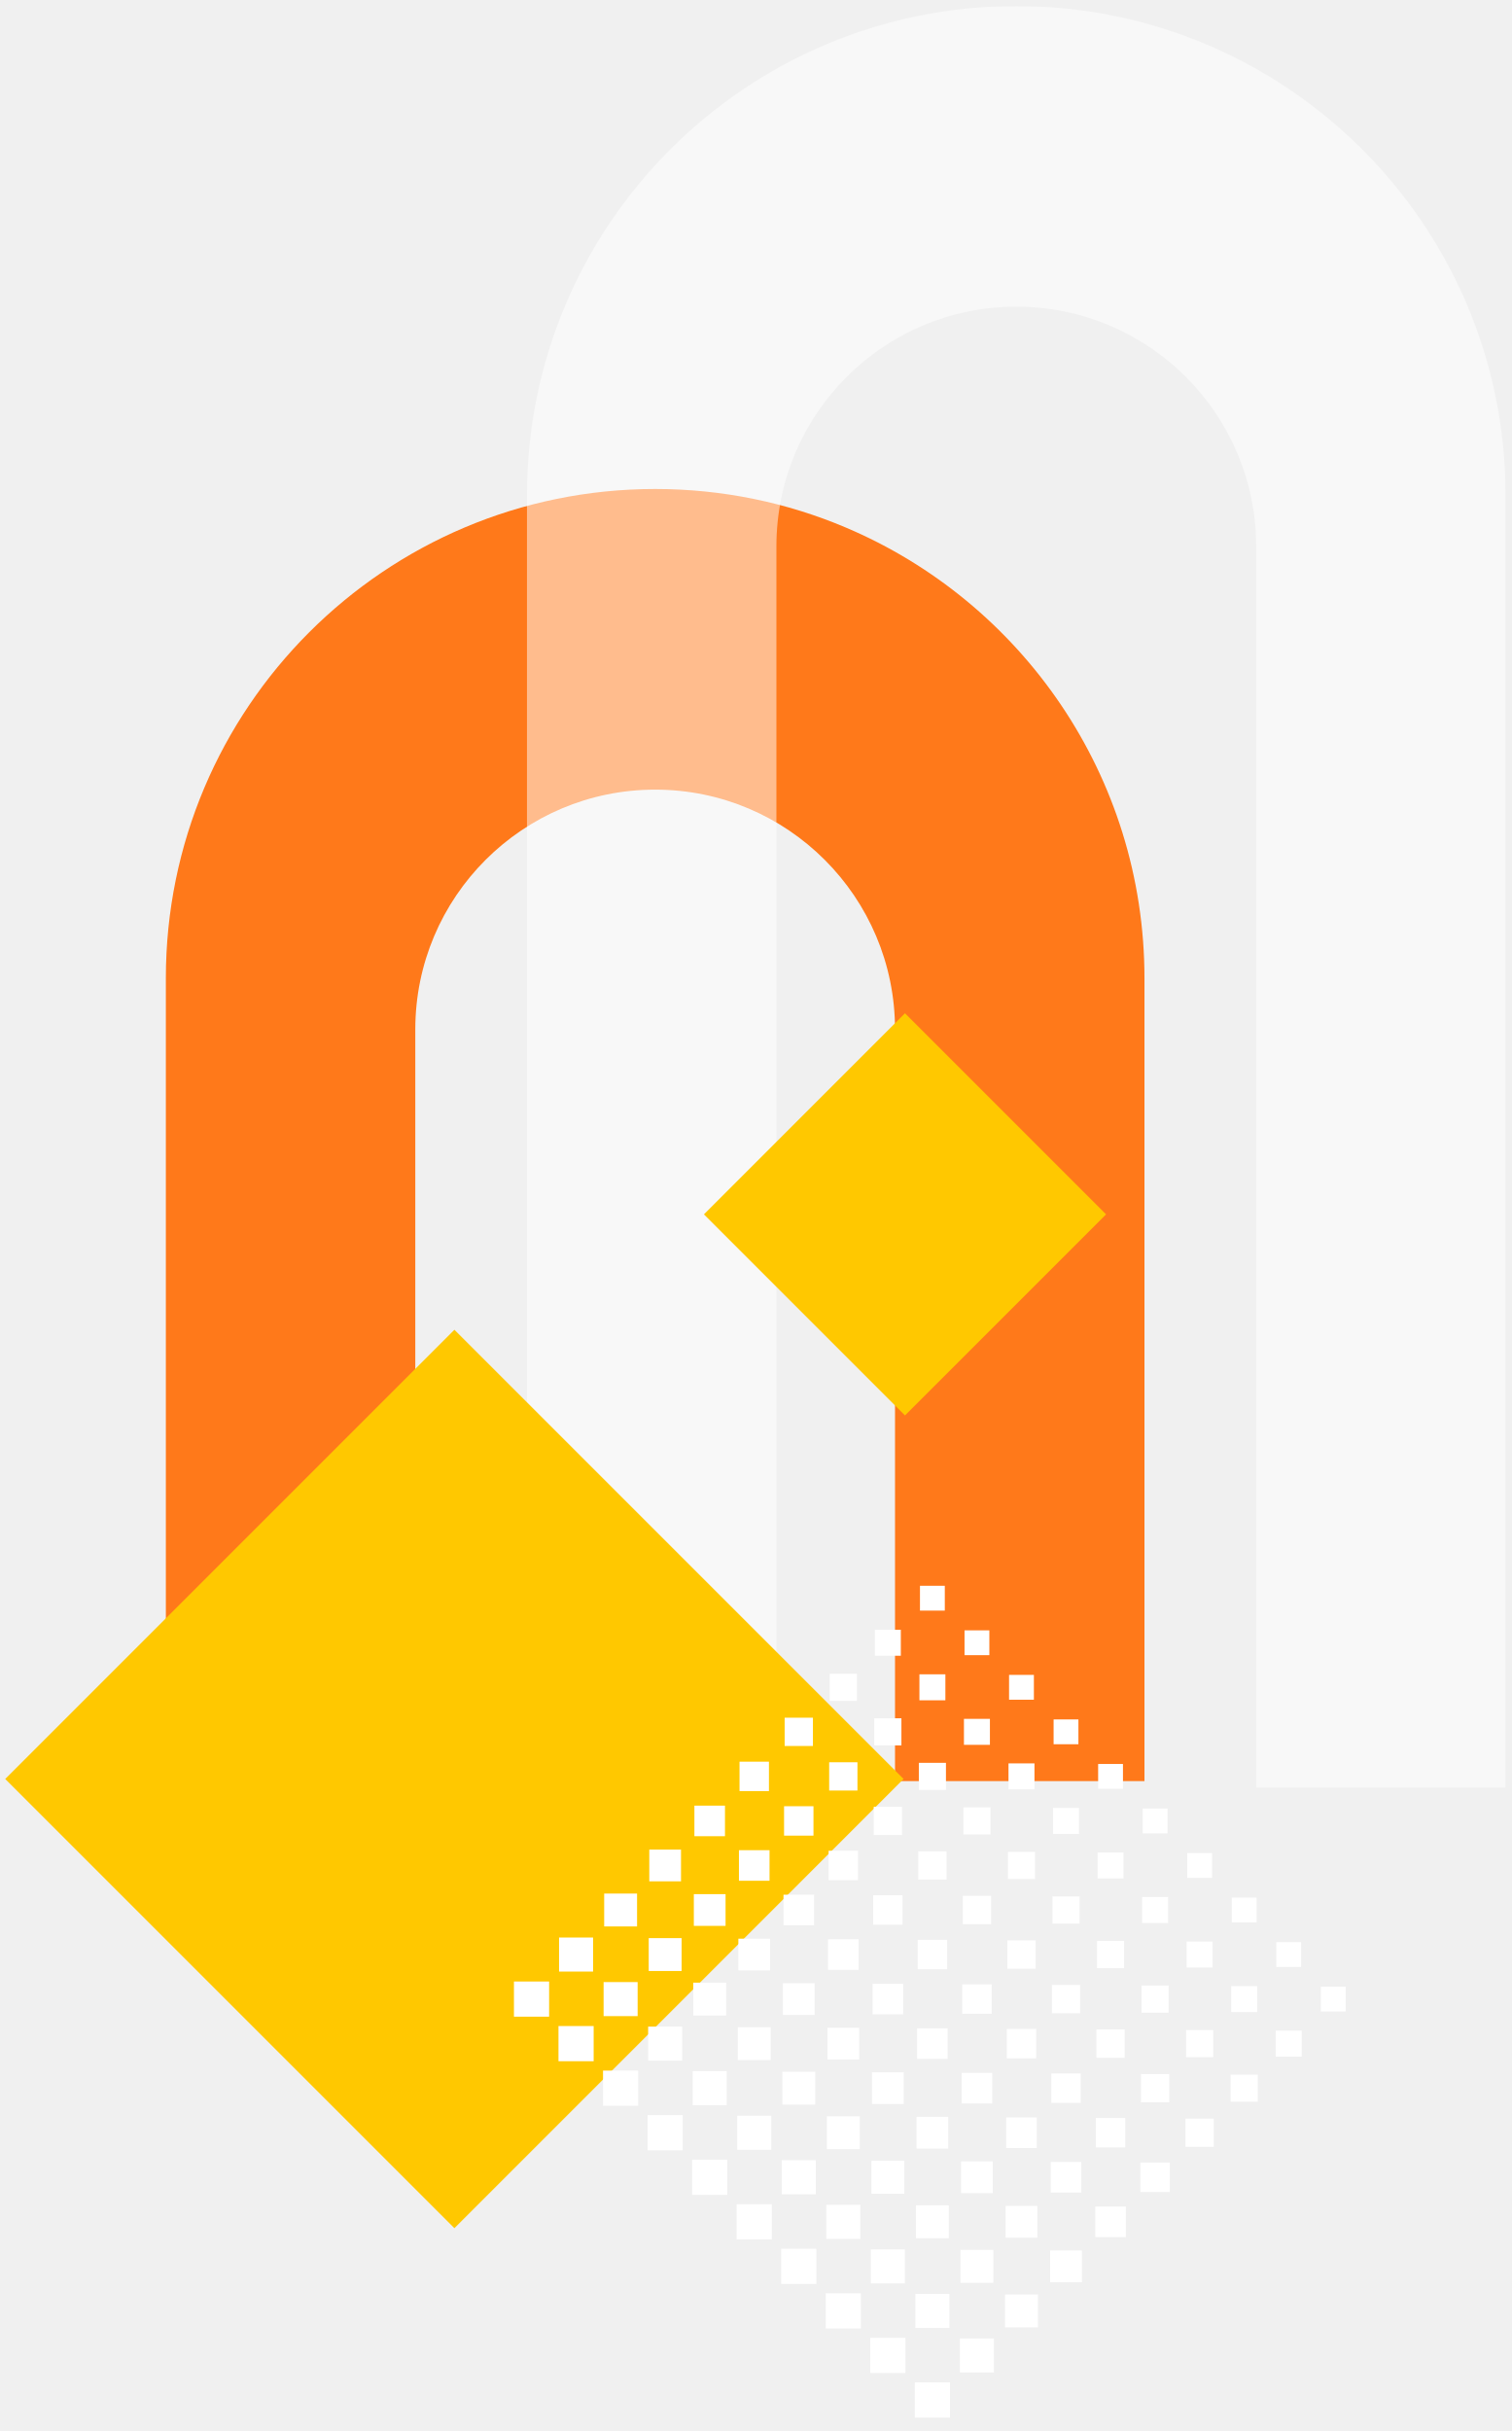
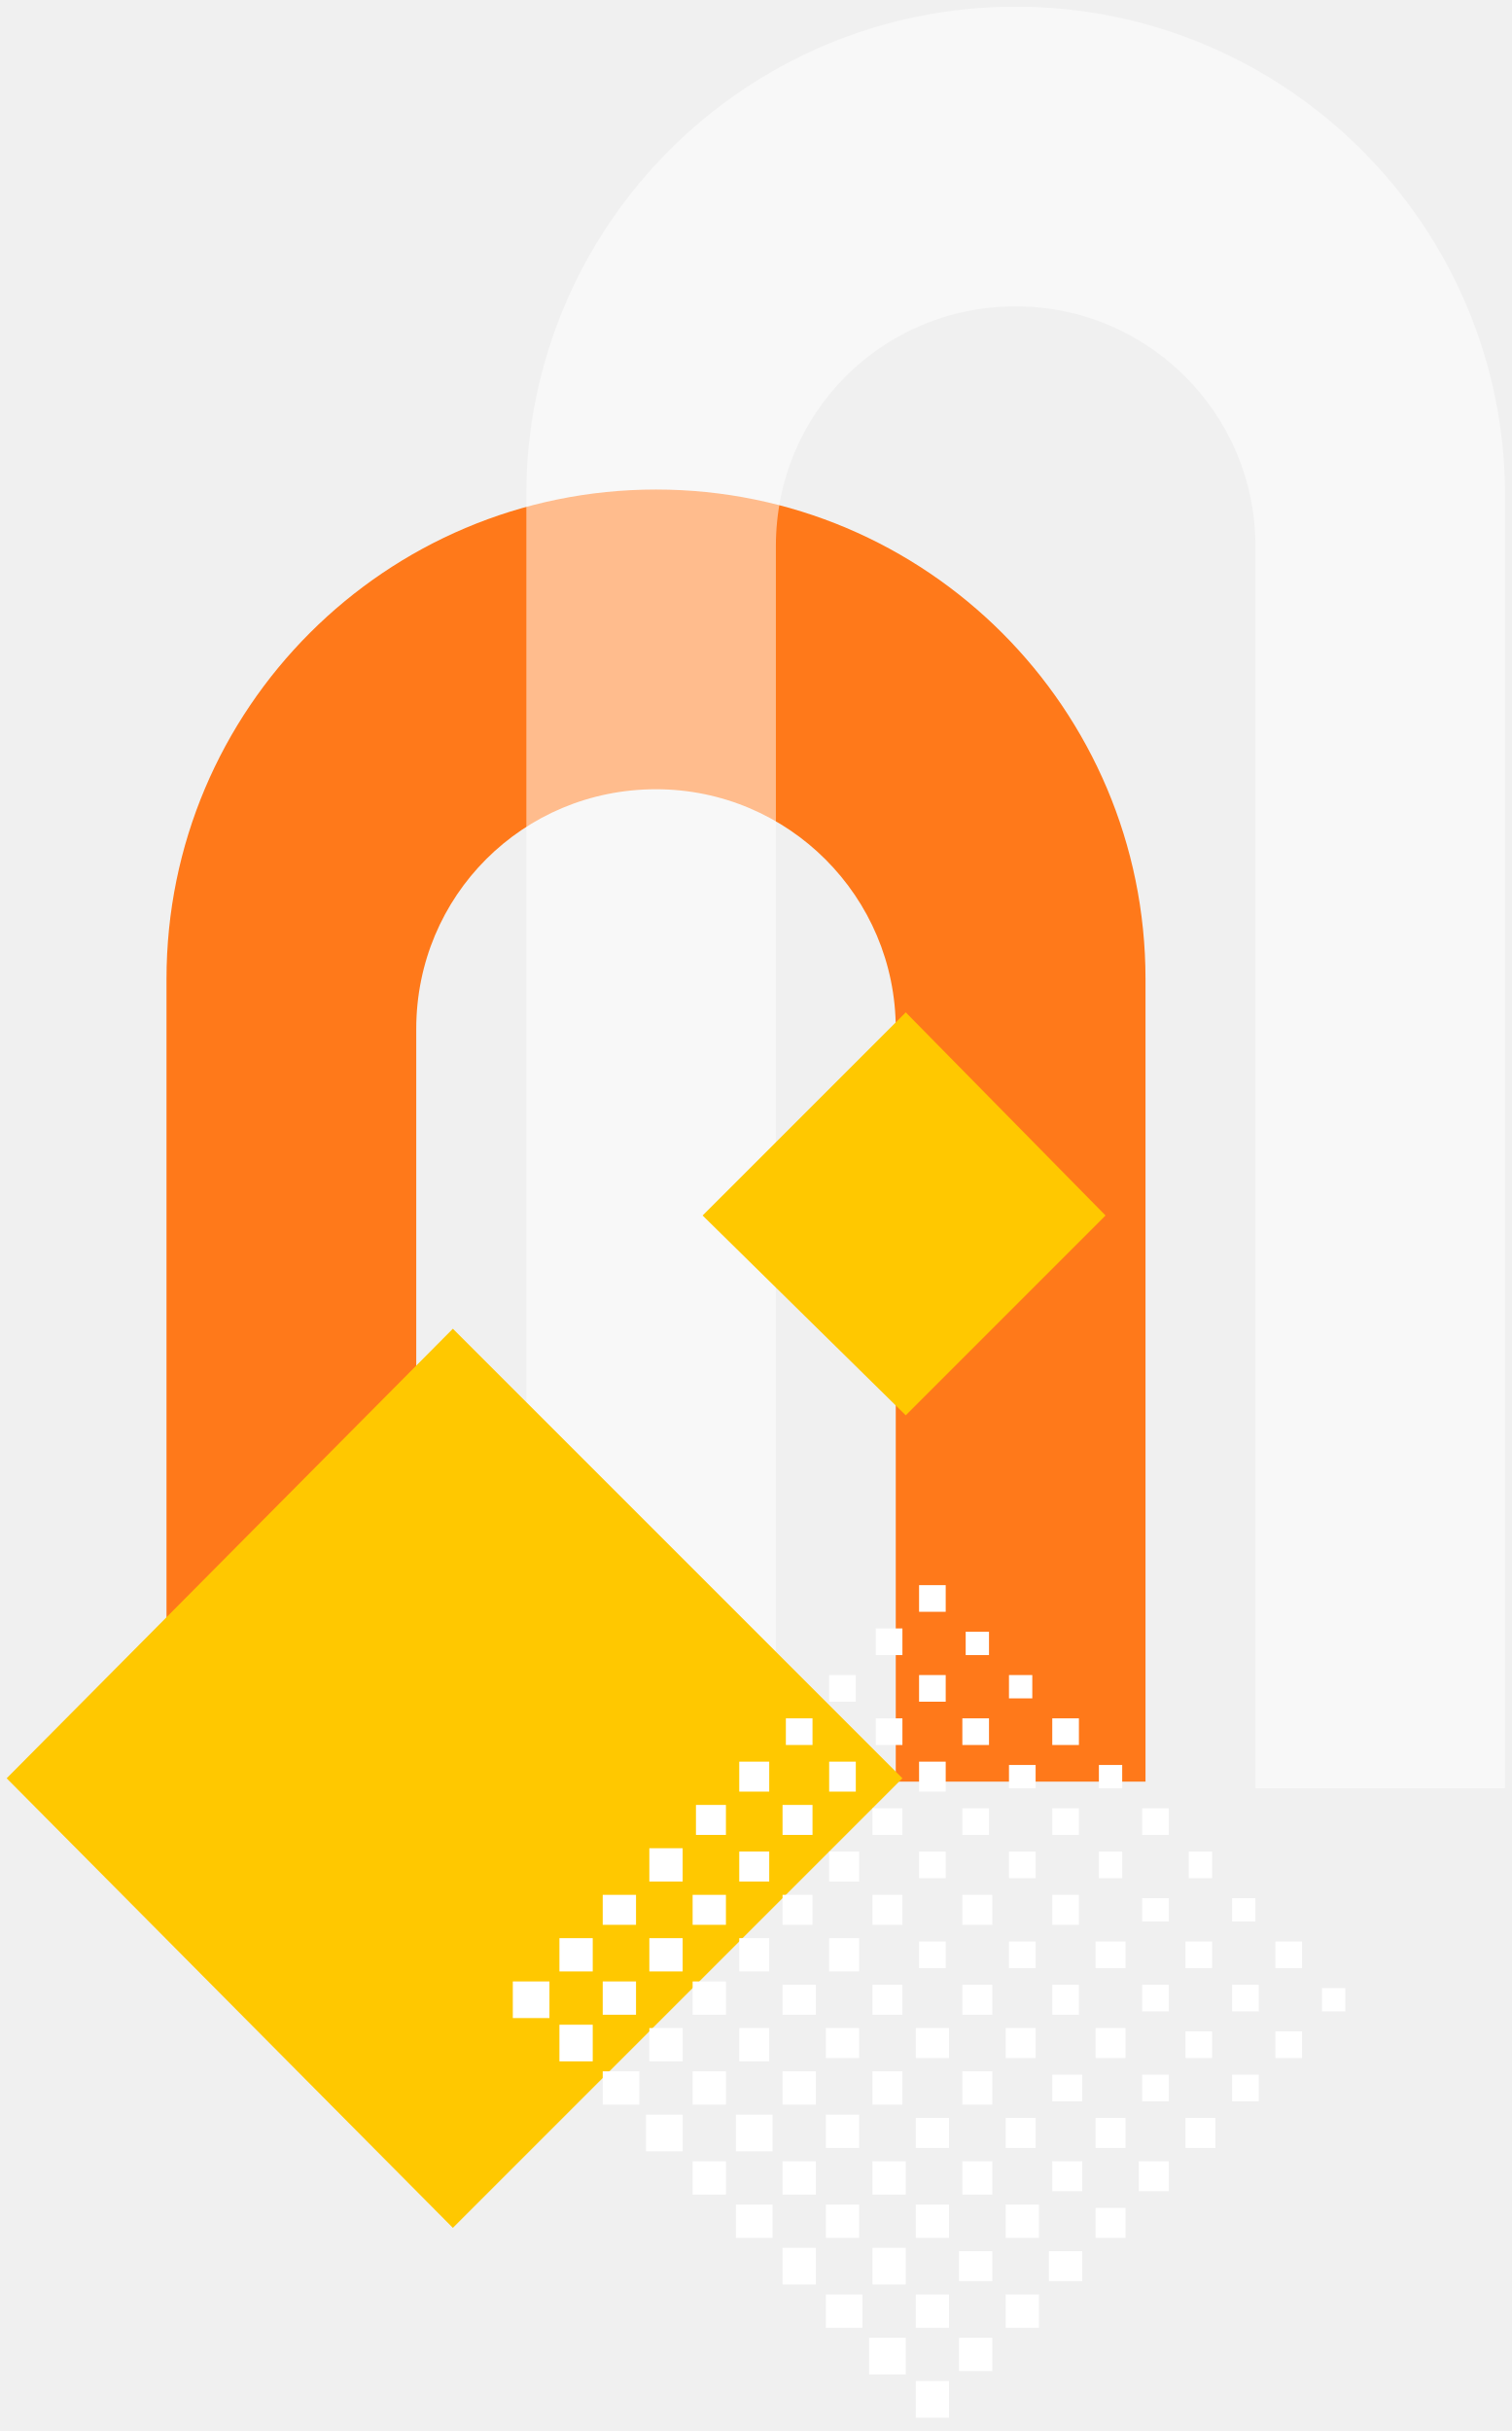
- <svg xmlns="http://www.w3.org/2000/svg" viewBox="178 142 454 730" version="1.2">
+ <svg xmlns="http://www.w3.org/2000/svg" version="1.2" viewBox="178 142 454 730">
  <defs>
-     <clipPath id="2e18045abf">
-       <path d="M 227.691 288 L 522 288 L 522 677 L 227.691 677 Z M 227.691 288 " />
+     <clipPath id="a">
+       <path d="M228 288h294v389H228Zm0 0" />
    </clipPath>
-     <clipPath id="882c94d1af">
-       <path d="M 336 143.816 L 630.242 143.816 L 630.242 679 L 336 679 Z M 336 143.816 " />
+     <clipPath id="b">
+       <path d="M336 144h294v535H336Zm0 0" />
    </clipPath>
-     <filter x="0%" y="0%" width="100%" filterUnits="objectBoundingBox" id="dda34c31ae" height="100%">
-       <feColorMatrix values="0 0 0 0 1 0 0 0 0 1 0 0 0 0 1 0 0 0 1 0" type="matrix" in="SourceGraphic" />
+     <clipPath id="e">
+       <path d="M0 1h294v535H0Zm0 0" />
+     </clipPath>
+     <clipPath id="d">
+       <path d="M0 0h295v536H0z" />
+     </clipPath>
+     <clipPath id="g">
+       <path d="M180 541h270v271H180Zm0 0" />
+     </clipPath>
+     <clipPath id="h">
+       <path d="M389 446h122v122H389Zm0 0" />
+     </clipPath>
+     <clipPath id="i">
+       <path d="M574 738h8v9h-8Zm0 0" />
+     </clipPath>
+     <filter id="f" width="100%" height="100%" x="0%" y="0%" filterUnits="objectBoundingBox">
+       <feColorMatrix in="SourceGraphic" values="0 0 0 0 1 0 0 0 0 1 0 0 0 0 1 0 0 0 1 0" />
    </filter>
-     <clipPath id="17489a8fd1">
-       <path d="M 0.035 0.816 L 294.242 0.816 L 294.242 535.863 L 0.035 535.863 Z M 0.035 0.816 " />
-     </clipPath>
-     <clipPath id="b9b051e3df">
-       <rect x="0" width="295" y="0" height="536" />
-     </clipPath>
-     <clipPath id="fefdb66e2b">
-       <path d="M 179.562 541 L 450 541 L 450 812 L 179.562 812 Z M 179.562 541 " />
-     </clipPath>
-     <clipPath id="36146c8469">
-       <path d="M 389 446.277 L 511 446.277 L 511 568 L 389 568 Z M 389 446.277 " />
-     </clipPath>
-     <clipPath id="186369cd24">
-       <path d="M 574 738 L 582.113 738 L 582.113 747 L 574 747 Z M 574 738 " />
-     </clipPath>
  </defs>
-   <g id="e8049fe0da">
-     <g clip-rule="nonzero" clip-path="url(#2e18045abf)">
-       <path style=" stroke:none;fill-rule:nonzero;fill:#ff791a;fill-opacity:1;" d="M 521.688 435.781 L 521.688 676.844 L 446.777 676.844 L 446.777 451.148 C 446.777 431.258 438.715 413.25 425.68 400.215 C 412.645 387.18 394.637 379.117 374.746 379.117 C 334.965 379.117 302.715 411.367 302.715 451.148 L 302.715 676.844 L 227.805 676.844 L 227.805 435.781 C 227.805 354.625 293.594 288.84 374.746 288.84 C 395.035 288.84 414.363 292.949 431.941 300.387 C 484.684 322.691 521.688 374.914 521.688 435.781 Z M 521.688 435.781 " />
-     </g>
-     <g clip-rule="nonzero" clip-path="url(#882c94d1af)">
-       <g mask="url(#3ef7a3104a)" transform="matrix(1,0,0,1,336,143)">
-         <g clip-path="url(#b9b051e3df)">
-           <g clip-rule="nonzero" clip-path="url(#17489a8fd1)">
-             <path style=" stroke:none;fill-rule:nonzero;fill:#ffffff;fill-opacity:1;" d="M 294.129 147.762 L 294.129 535.762 L 219.219 535.762 L 219.219 163.125 C 219.219 143.234 211.156 125.227 198.121 112.191 C 185.086 99.16 167.078 91.094 147.188 91.094 C 107.406 91.094 75.156 123.344 75.156 163.125 L 75.156 535.762 L 0.246 535.762 L 0.246 147.762 C 0.246 66.605 66.031 0.816 147.188 0.816 C 167.477 0.816 186.805 4.93 204.383 12.363 C 257.125 34.672 294.129 86.895 294.129 147.762 Z M 294.129 147.762 " />
-           </g>
+   <g clip-path="url(#a)">
+     <path d="M522 436v241h-75V451a72 72 0 0 0-72-72c-40 0-72 32-72 72v226h-75V436a147 147 0 1 1 294 0Zm0 0" style="stroke:none;fill-rule:nonzero;fill:#ff791a;fill-opacity:1" />
+   </g>
+   <g clip-path="url(#b)">
+     <g mask="url(#c)" transform="translate(336 143)">
+       <g clip-path="url(#d)">
+         <g clip-path="url(#e)">
+           <path d="M294 148v388h-75V163a72 72 0 0 0-72-72c-40 0-72 32-72 72v373H0V148a147 147 0 1 1 294 0Zm0 0" style="stroke:none;fill-rule:nonzero;fill:#fff;fill-opacity:1" />
        </g>
-         <mask id="3ef7a3104a">
-           <g filter="url(#dda34c31ae)">
-             <rect x="0" width="810" y="0" height="1012.5" style="fill:#000000;fill-opacity:0.5;stroke:none;" />
-           </g>
-         </mask>
      </g>
-     </g>
-     <g clip-rule="nonzero" clip-path="url(#fefdb66e2b)">
-       <path style=" stroke:none;fill-rule:nonzero;fill:#ffc800;fill-opacity:1;" d="M 314.457 541.312 L 449.348 676.203 L 314.457 811.094 L 179.566 676.203 Z M 314.457 541.312 " />
-     </g>
-     <g clip-rule="nonzero" clip-path="url(#36146c8469)">
-       <path style=" stroke:none;fill-rule:nonzero;fill:#ffc800;fill-opacity:1;" d="M 449.773 446.277 L 510.156 506.66 L 449.773 567.039 L 389.395 506.66 Z M 449.773 446.277 " />
-     </g>
-     <path style=" stroke:none;fill-rule:nonzero;fill:#ffffff;fill-opacity:1;" d="M 332.34 737.02 L 342.902 737.02 L 342.902 747.582 L 332.34 747.582 Z M 332.34 737.02 " />
-     <path style=" stroke:none;fill-rule:nonzero;fill:#ffffff;fill-opacity:1;" d="M 345.715 750.398 L 356.277 750.398 L 356.277 760.961 L 345.715 760.961 Z M 345.715 750.398 " />
-     <path style=" stroke:none;fill-rule:nonzero;fill:#ffffff;fill-opacity:1;" d="M 359.094 763.773 L 369.656 763.773 L 369.656 774.336 L 359.094 774.336 Z M 359.094 763.773 " />
-     <path style=" stroke:none;fill-rule:nonzero;fill:#ffffff;fill-opacity:1;" d="M 372.465 777.145 L 383.027 777.145 L 383.027 787.711 L 372.465 787.711 Z M 372.465 777.145 " />
-     <path style=" stroke:none;fill-rule:nonzero;fill:#ffffff;fill-opacity:1;" d="M 385.844 790.523 L 396.406 790.523 L 396.406 801.086 L 385.844 801.086 Z M 385.844 790.523 " />
-     <path style=" stroke:none;fill-rule:nonzero;fill:#ffffff;fill-opacity:1;" d="M 399.219 803.898 L 409.781 803.898 L 409.781 814.461 L 399.219 814.461 Z M 399.219 803.898 " />
-     <path style=" stroke:none;fill-rule:nonzero;fill:#ffffff;fill-opacity:1;" d="M 412.59 817.277 L 423.156 817.277 L 423.156 827.84 L 412.59 827.84 Z M 412.59 817.277 " />
-     <path style=" stroke:none;fill-rule:nonzero;fill:#ffffff;fill-opacity:1;" d="M 425.969 830.648 L 436.531 830.648 L 436.531 841.215 L 425.969 841.215 Z M 425.969 830.648 " />
-     <path style=" stroke:none;fill-rule:nonzero;fill:#ffffff;fill-opacity:1;" d="M 439.344 844.023 L 449.906 844.023 L 449.906 854.586 L 439.344 854.586 Z M 439.344 844.023 " />
-     <path style=" stroke:none;fill-rule:nonzero;fill:#ffffff;fill-opacity:1;" d="M 452.723 857.402 L 463.285 857.402 L 463.285 867.965 L 452.723 867.965 Z M 452.723 857.402 " />
-     <path style=" stroke:none;fill-rule:nonzero;fill:#ffffff;fill-opacity:1;" d="M 345.891 723.816 L 356.109 723.816 L 356.109 734.039 L 345.891 734.039 Z M 345.891 723.816 " />
-     <path style=" stroke:none;fill-rule:nonzero;fill:#ffffff;fill-opacity:1;" d="M 359.262 737.195 L 369.484 737.195 L 369.484 747.418 L 359.262 747.418 Z M 359.262 737.195 " />
-     <path style=" stroke:none;fill-rule:nonzero;fill:#ffffff;fill-opacity:1;" d="M 372.641 750.57 L 382.863 750.57 L 382.863 760.789 L 372.641 760.789 Z M 372.641 750.57 " />
-     <path style=" stroke:none;fill-rule:nonzero;fill:#ffffff;fill-opacity:1;" d="M 386.016 763.945 L 396.234 763.945 L 396.234 774.164 L 386.016 774.164 Z M 386.016 763.945 " />
-     <path style=" stroke:none;fill-rule:nonzero;fill:#ffffff;fill-opacity:1;" d="M 399.391 777.32 L 409.609 777.32 L 409.609 787.543 L 399.391 787.543 Z M 399.391 777.32 " />
-     <path style=" stroke:none;fill-rule:nonzero;fill:#ffffff;fill-opacity:1;" d="M 412.766 790.695 L 422.988 790.695 L 422.988 800.918 L 412.766 800.918 Z M 412.766 790.695 " />
-     <path style=" stroke:none;fill-rule:nonzero;fill:#ffffff;fill-opacity:1;" d="M 426.141 804.074 L 436.363 804.074 L 436.363 814.293 L 426.141 814.293 Z M 426.141 804.074 " />
-     <path style=" stroke:none;fill-rule:nonzero;fill:#ffffff;fill-opacity:1;" d="M 439.52 817.449 L 449.738 817.449 L 449.738 827.668 L 439.52 827.668 Z M 439.52 817.449 " />
-     <path style=" stroke:none;fill-rule:nonzero;fill:#ffffff;fill-opacity:1;" d="M 452.895 830.82 L 463.113 830.82 L 463.113 841.043 L 452.895 841.043 Z M 452.895 830.82 " />
-     <path style=" stroke:none;fill-rule:nonzero;fill:#ffffff;fill-opacity:1;" d="M 466.266 844.199 L 476.488 844.199 L 476.488 854.422 L 466.266 854.422 Z M 466.266 844.199 " />
-     <path style=" stroke:none;fill-rule:nonzero;fill:#ffffff;fill-opacity:1;" d="M 359.438 710.613 L 369.312 710.613 L 369.312 720.488 L 359.438 720.488 Z M 359.438 710.613 " />
-     <path style=" stroke:none;fill-rule:nonzero;fill:#ffffff;fill-opacity:1;" d="M 372.812 723.992 L 382.688 723.992 L 382.688 733.867 L 372.812 733.867 Z M 372.812 723.992 " />
-     <path style=" stroke:none;fill-rule:nonzero;fill:#ffffff;fill-opacity:1;" d="M 386.188 737.367 L 396.059 737.367 L 396.059 747.242 L 386.188 747.242 Z M 386.188 737.367 " />
-     <path style=" stroke:none;fill-rule:nonzero;fill:#ffffff;fill-opacity:1;" d="M 399.566 750.742 L 409.438 750.742 L 409.438 760.613 L 399.566 760.613 Z M 399.566 750.742 " />
-     <path style=" stroke:none;fill-rule:nonzero;fill:#ffffff;fill-opacity:1;" d="M 412.938 764.117 L 422.812 764.117 L 422.812 773.992 L 412.938 773.992 Z M 412.938 764.117 " />
-     <path style=" stroke:none;fill-rule:nonzero;fill:#ffffff;fill-opacity:1;" d="M 426.316 777.492 L 436.191 777.492 L 436.191 787.367 L 426.316 787.367 Z M 426.316 777.492 " />
-     <path style=" stroke:none;fill-rule:nonzero;fill:#ffffff;fill-opacity:1;" d="M 439.691 790.871 L 449.562 790.871 L 449.562 800.746 L 439.691 800.746 Z M 439.691 790.871 " />
-     <path style=" stroke:none;fill-rule:nonzero;fill:#ffffff;fill-opacity:1;" d="M 453.062 804.246 L 462.938 804.246 L 462.938 814.117 L 453.062 814.117 Z M 453.062 804.246 " />
-     <path style=" stroke:none;fill-rule:nonzero;fill:#ffffff;fill-opacity:1;" d="M 466.441 817.617 L 476.316 817.617 L 476.316 827.492 L 466.441 827.492 Z M 466.441 817.617 " />
-     <path style=" stroke:none;fill-rule:nonzero;fill:#ffffff;fill-opacity:1;" d="M 479.816 830.996 L 489.691 830.996 L 489.691 840.871 L 479.816 840.871 Z M 479.816 830.996 " />
-     <path style=" stroke:none;fill-rule:nonzero;fill:#ffffff;fill-opacity:1;" d="M 372.984 697.414 L 382.512 697.414 L 382.512 706.941 L 372.984 706.941 Z M 372.984 697.414 " />
-     <path style=" stroke:none;fill-rule:nonzero;fill:#ffffff;fill-opacity:1;" d="M 386.363 710.789 L 395.891 710.789 L 395.891 720.316 L 386.363 720.316 Z M 386.363 710.789 " />
-     <path style=" stroke:none;fill-rule:nonzero;fill:#ffffff;fill-opacity:1;" d="M 399.734 724.164 L 409.262 724.164 L 409.262 733.691 L 399.734 733.691 Z M 399.734 724.164 " />
-     <path style=" stroke:none;fill-rule:nonzero;fill:#ffffff;fill-opacity:1;" d="M 413.113 737.539 L 422.641 737.539 L 422.641 747.066 L 413.113 747.066 Z M 413.113 737.539 " />
-     <path style=" stroke:none;fill-rule:nonzero;fill:#ffffff;fill-opacity:1;" d="M 426.488 750.918 L 436.016 750.918 L 436.016 760.445 L 426.488 760.445 Z M 426.488 750.918 " />
-     <path style=" stroke:none;fill-rule:nonzero;fill:#ffffff;fill-opacity:1;" d="M 439.859 764.289 L 449.391 764.289 L 449.391 773.816 L 439.859 773.816 Z M 439.859 764.289 " />
-     <path style=" stroke:none;fill-rule:nonzero;fill:#ffffff;fill-opacity:1;" d="M 453.238 777.668 L 462.766 777.668 L 462.766 787.195 L 453.238 787.195 Z M 453.238 777.668 " />
-     <path style=" stroke:none;fill-rule:nonzero;fill:#ffffff;fill-opacity:1;" d="M 466.613 791.043 L 476.141 791.043 L 476.141 800.57 L 466.613 800.57 Z M 466.613 791.043 " />
-     <path style=" stroke:none;fill-rule:nonzero;fill:#ffffff;fill-opacity:1;" d="M 479.992 804.414 L 489.52 804.414 L 489.52 813.945 L 479.992 813.945 Z M 479.992 804.414 " />
-     <path style=" stroke:none;fill-rule:nonzero;fill:#ffffff;fill-opacity:1;" d="M 493.363 817.793 L 502.895 817.793 L 502.895 827.32 L 493.363 827.32 Z M 493.363 817.793 " />
-     <path style=" stroke:none;fill-rule:nonzero;fill:#ffffff;fill-opacity:1;" d="M 386.531 684.211 L 395.715 684.211 L 395.715 693.391 L 386.531 693.391 Z M 386.531 684.211 " />
-     <path style=" stroke:none;fill-rule:nonzero;fill:#ffffff;fill-opacity:1;" d="M 399.91 697.59 L 409.094 697.59 L 409.094 706.77 L 399.91 706.77 Z M 399.91 697.59 " />
-     <path style=" stroke:none;fill-rule:nonzero;fill:#ffffff;fill-opacity:1;" d="M 413.285 710.961 L 422.465 710.961 L 422.465 720.145 L 413.285 720.145 Z M 413.285 710.961 " />
-     <path style=" stroke:none;fill-rule:nonzero;fill:#ffffff;fill-opacity:1;" d="M 426.66 724.336 L 435.84 724.336 L 435.84 733.516 L 426.66 733.516 Z M 426.66 724.336 " />
-     <path style=" stroke:none;fill-rule:nonzero;fill:#ffffff;fill-opacity:1;" d="M 440.035 737.715 L 449.219 737.715 L 449.219 746.895 L 440.035 746.895 Z M 440.035 737.715 " />
-     <path style=" stroke:none;fill-rule:nonzero;fill:#ffffff;fill-opacity:1;" d="M 453.41 751.086 L 462.59 751.086 L 462.59 760.27 L 453.41 760.27 Z M 453.41 751.086 " />
-     <path style=" stroke:none;fill-rule:nonzero;fill:#ffffff;fill-opacity:1;" d="M 466.789 764.465 L 475.969 764.465 L 475.969 773.648 L 466.789 773.648 Z M 466.789 764.465 " />
-     <path style=" stroke:none;fill-rule:nonzero;fill:#ffffff;fill-opacity:1;" d="M 480.164 777.84 L 489.344 777.84 L 489.344 787.02 L 480.164 787.02 Z M 480.164 777.84 " />
-     <path style=" stroke:none;fill-rule:nonzero;fill:#ffffff;fill-opacity:1;" d="M 493.535 791.215 L 502.719 791.215 L 502.719 800.395 L 493.535 800.395 Z M 493.535 791.215 " />
-     <path style=" stroke:none;fill-rule:nonzero;fill:#ffffff;fill-opacity:1;" d="M 506.914 804.59 L 516.094 804.59 L 516.094 813.773 L 506.914 813.773 Z M 506.914 804.59 " />
-     <path style=" stroke:none;fill-rule:nonzero;fill:#ffffff;fill-opacity:1;" d="M 400.082 671.008 L 408.918 671.008 L 408.918 679.84 L 400.082 679.84 Z M 400.082 671.008 " />
-     <path style=" stroke:none;fill-rule:nonzero;fill:#ffffff;fill-opacity:1;" d="M 413.457 684.387 L 422.289 684.387 L 422.289 693.219 L 413.457 693.219 Z M 413.457 684.387 " />
-     <path style=" stroke:none;fill-rule:nonzero;fill:#ffffff;fill-opacity:1;" d="M 426.836 697.758 L 435.668 697.758 L 435.668 706.594 L 426.836 706.594 Z M 426.836 697.758 " />
-     <path style=" stroke:none;fill-rule:nonzero;fill:#ffffff;fill-opacity:1;" d="M 440.207 711.133 L 449.043 711.133 L 449.043 719.969 L 440.207 719.969 Z M 440.207 711.133 " />
-     <path style=" stroke:none;fill-rule:nonzero;fill:#ffffff;fill-opacity:1;" d="M 453.586 724.512 L 462.422 724.512 L 462.422 733.344 L 453.586 733.344 Z M 453.586 724.512 " />
-     <path style=" stroke:none;fill-rule:nonzero;fill:#ffffff;fill-opacity:1;" d="M 466.961 737.887 L 475.793 737.887 L 475.793 746.719 L 466.961 746.719 Z M 466.961 737.887 " />
-     <path style=" stroke:none;fill-rule:nonzero;fill:#ffffff;fill-opacity:1;" d="M 480.332 751.262 L 489.168 751.262 L 489.168 760.098 L 480.332 760.098 Z M 480.332 751.262 " />
-     <path style=" stroke:none;fill-rule:nonzero;fill:#ffffff;fill-opacity:1;" d="M 493.711 764.637 L 502.547 764.637 L 502.547 773.473 L 493.711 773.473 Z M 493.711 764.637 " />
-     <path style=" stroke:none;fill-rule:nonzero;fill:#ffffff;fill-opacity:1;" d="M 507.086 778.012 L 515.918 778.012 L 515.918 786.844 L 507.086 786.844 Z M 507.086 778.012 " />
-     <path style=" stroke:none;fill-rule:nonzero;fill:#ffffff;fill-opacity:1;" d="M 520.465 791.391 L 529.297 791.391 L 529.297 800.223 L 520.465 800.223 Z M 520.465 791.391 " />
-     <path style=" stroke:none;fill-rule:nonzero;fill:#ffffff;fill-opacity:1;" d="M 413.633 657.805 L 422.125 657.805 L 422.125 666.297 L 413.633 666.297 Z M 413.633 657.805 " />
-     <path style=" stroke:none;fill-rule:nonzero;fill:#ffffff;fill-opacity:1;" d="M 427.004 671.184 L 435.496 671.184 L 435.496 679.676 L 427.004 679.676 Z M 427.004 671.184 " />
-     <path style=" stroke:none;fill-rule:nonzero;fill:#ffffff;fill-opacity:1;" d="M 440.383 684.555 L 448.875 684.555 L 448.875 693.047 L 440.383 693.047 Z M 440.383 684.555 " />
-     <path style=" stroke:none;fill-rule:nonzero;fill:#ffffff;fill-opacity:1;" d="M 453.758 697.93 L 462.25 697.93 L 462.25 706.422 L 453.758 706.422 Z M 453.758 697.93 " />
-     <path style=" stroke:none;fill-rule:nonzero;fill:#ffffff;fill-opacity:1;" d="M 467.133 711.309 L 475.621 711.309 L 475.621 719.801 L 467.133 719.801 Z M 467.133 711.309 " />
-     <path style=" stroke:none;fill-rule:nonzero;fill:#ffffff;fill-opacity:1;" d="M 480.508 724.684 L 489 724.684 L 489 733.176 L 480.508 733.176 Z M 480.508 724.684 " />
-     <path style=" stroke:none;fill-rule:nonzero;fill:#ffffff;fill-opacity:1;" d="M 493.883 738.059 L 502.375 738.059 L 502.375 746.551 L 493.883 746.551 Z M 493.883 738.059 " />
-     <path style=" stroke:none;fill-rule:nonzero;fill:#ffffff;fill-opacity:1;" d="M 507.262 751.434 L 515.754 751.434 L 515.754 759.926 L 507.262 759.926 Z M 507.262 751.434 " />
-     <path style=" stroke:none;fill-rule:nonzero;fill:#ffffff;fill-opacity:1;" d="M 520.637 764.809 L 529.129 764.809 L 529.129 773.301 L 520.637 773.301 Z M 520.637 764.809 " />
-     <path style=" stroke:none;fill-rule:nonzero;fill:#ffffff;fill-opacity:1;" d="M 534.008 778.188 L 542.5 778.188 L 542.5 786.68 L 534.008 786.68 Z M 534.008 778.188 " />
-     <path style=" stroke:none;fill-rule:nonzero;fill:#ffffff;fill-opacity:1;" d="M 427.18 644.602 L 435.328 644.602 L 435.328 652.746 L 427.18 652.746 Z M 427.18 644.602 " />
-     <path style=" stroke:none;fill-rule:nonzero;fill:#ffffff;fill-opacity:1;" d="M 440.555 657.98 L 448.699 657.98 L 448.699 666.125 L 440.555 666.125 Z M 440.555 657.98 " />
-     <path style=" stroke:none;fill-rule:nonzero;fill:#ffffff;fill-opacity:1;" d="M 453.93 671.355 L 462.074 671.355 L 462.074 679.5 L 453.93 679.5 Z M 453.93 671.355 " />
-     <path style=" stroke:none;fill-rule:nonzero;fill:#ffffff;fill-opacity:1;" d="M 467.309 684.727 L 475.453 684.727 L 475.453 692.871 L 467.309 692.871 Z M 467.309 684.727 " />
-     <path style=" stroke:none;fill-rule:nonzero;fill:#ffffff;fill-opacity:1;" d="M 480.68 698.105 L 488.824 698.105 L 488.824 706.25 L 480.68 706.25 Z M 480.68 698.105 " />
-     <path style=" stroke:none;fill-rule:nonzero;fill:#ffffff;fill-opacity:1;" d="M 494.059 711.48 L 502.203 711.48 L 502.203 719.625 L 494.059 719.625 Z M 494.059 711.48 " />
-     <path style=" stroke:none;fill-rule:nonzero;fill:#ffffff;fill-opacity:1;" d="M 507.434 724.859 L 515.578 724.859 L 515.578 733.004 L 507.434 733.004 Z M 507.434 724.859 " />
-     <path style=" stroke:none;fill-rule:nonzero;fill:#ffffff;fill-opacity:1;" d="M 520.805 738.23 L 528.953 738.23 L 528.953 746.375 L 520.805 746.375 Z M 520.805 738.23 " />
-     <path style=" stroke:none;fill-rule:nonzero;fill:#ffffff;fill-opacity:1;" d="M 534.184 751.605 L 542.328 751.605 L 542.328 759.75 L 534.184 759.75 Z M 534.184 751.605 " />
-     <path style=" stroke:none;fill-rule:nonzero;fill:#ffffff;fill-opacity:1;" d="M 547.559 764.984 L 555.703 764.984 L 555.703 773.129 L 547.559 773.129 Z M 547.559 764.984 " />
-     <path style=" stroke:none;fill-rule:nonzero;fill:#ffffff;fill-opacity:1;" d="M 440.727 631.398 L 448.523 631.398 L 448.523 639.199 L 440.727 639.199 Z M 440.727 631.398 " />
-     <path style=" stroke:none;fill-rule:nonzero;fill:#ffffff;fill-opacity:1;" d="M 454.105 644.777 L 461.902 644.777 L 461.902 652.578 L 454.105 652.578 Z M 454.105 644.777 " />
-     <path style=" stroke:none;fill-rule:nonzero;fill:#ffffff;fill-opacity:1;" d="M 467.477 658.152 L 475.277 658.152 L 475.277 665.949 L 467.477 665.949 Z M 467.477 658.152 " />
-     <path style=" stroke:none;fill-rule:nonzero;fill:#ffffff;fill-opacity:1;" d="M 480.855 671.523 L 488.656 671.523 L 488.656 679.324 L 480.855 679.324 Z M 480.855 671.523 " />
-     <path style=" stroke:none;fill-rule:nonzero;fill:#ffffff;fill-opacity:1;" d="M 494.23 684.902 L 502.027 684.902 L 502.027 692.703 L 494.23 692.703 Z M 494.23 684.902 " />
-     <path style=" stroke:none;fill-rule:nonzero;fill:#ffffff;fill-opacity:1;" d="M 507.602 698.277 L 515.402 698.277 L 515.402 706.074 L 507.602 706.074 Z M 507.602 698.277 " />
-     <path style=" stroke:none;fill-rule:nonzero;fill:#ffffff;fill-opacity:1;" d="M 520.98 711.656 L 528.781 711.656 L 528.781 719.453 L 520.98 719.453 Z M 520.98 711.656 " />
-     <path style=" stroke:none;fill-rule:nonzero;fill:#ffffff;fill-opacity:1;" d="M 534.355 725.027 L 542.152 725.027 L 542.152 732.828 L 534.355 732.828 Z M 534.355 725.027 " />
-     <path style=" stroke:none;fill-rule:nonzero;fill:#ffffff;fill-opacity:1;" d="M 547.734 738.402 L 555.531 738.402 L 555.531 746.203 L 547.734 746.203 Z M 547.734 738.402 " />
-     <path style=" stroke:none;fill-rule:nonzero;fill:#ffffff;fill-opacity:1;" d="M 561.105 751.781 L 568.906 751.781 L 568.906 759.578 L 561.105 759.578 Z M 561.105 751.781 " />
-     <path style=" stroke:none;fill-rule:nonzero;fill:#ffffff;fill-opacity:1;" d="M 454.273 618.195 L 461.727 618.195 L 461.727 625.648 L 454.273 625.648 Z M 454.273 618.195 " />
-     <path style=" stroke:none;fill-rule:nonzero;fill:#ffffff;fill-opacity:1;" d="M 467.652 631.574 L 475.105 631.574 L 475.105 639.027 L 467.652 639.027 Z M 467.652 631.574 " />
-     <path style=" stroke:none;fill-rule:nonzero;fill:#ffffff;fill-opacity:1;" d="M 481.027 644.949 L 488.48 644.949 L 488.48 652.402 L 481.027 652.402 Z M 481.027 644.949 " />
-     <path style=" stroke:none;fill-rule:nonzero;fill:#ffffff;fill-opacity:1;" d="M 494.402 658.324 L 501.852 658.324 L 501.852 665.773 L 494.402 665.773 Z M 494.402 658.324 " />
-     <path style=" stroke:none;fill-rule:nonzero;fill:#ffffff;fill-opacity:1;" d="M 507.777 671.699 L 515.23 671.699 L 515.23 679.152 L 507.777 679.152 Z M 507.777 671.699 " />
-     <path style=" stroke:none;fill-rule:nonzero;fill:#ffffff;fill-opacity:1;" d="M 521.152 685.074 L 528.605 685.074 L 528.605 692.527 L 521.152 692.527 Z M 521.152 685.074 " />
-     <path style=" stroke:none;fill-rule:nonzero;fill:#ffffff;fill-opacity:1;" d="M 534.531 698.453 L 541.984 698.453 L 541.984 705.906 L 534.531 705.906 Z M 534.531 698.453 " />
-     <path style=" stroke:none;fill-rule:nonzero;fill:#ffffff;fill-opacity:1;" d="M 547.906 711.828 L 555.355 711.828 L 555.355 719.277 L 547.906 719.277 Z M 547.906 711.828 " />
-     <path style=" stroke:none;fill-rule:nonzero;fill:#ffffff;fill-opacity:1;" d="M 561.277 725.199 L 568.73 725.199 L 568.73 732.652 L 561.277 732.652 Z M 561.277 725.199 " />
-     <g clip-rule="nonzero" clip-path="url(#186369cd24)">
-       <path style=" stroke:none;fill-rule:nonzero;fill:#ffffff;fill-opacity:1;" d="M 574.656 738.578 L 582.109 738.578 L 582.109 746.031 L 574.656 746.031 Z M 574.656 738.578 " />
+       <mask id="c">
+         <g filter="url(#f)">
+           <path d="M0 0h810v1013H0z" style="fill:#000;fill-opacity:.5;stroke:none" />
+         </g>
+       </mask>
    </g>
  </g>
+   <g clip-path="url(#g)">
+     <path d="m314 541 135 135-135 135-134-135Zm0 0" style="stroke:none;fill-rule:nonzero;fill:#ffc800;fill-opacity:1" />
+   </g>
+   <g clip-path="url(#h)">
+     <path d="m450 446 60 61-60 60-61-60Zm0 0" style="stroke:none;fill-rule:nonzero;fill:#ffc800;fill-opacity:1" />
+   </g>
+   <path d="M332 737h11v11h-11Zm14 13h10v11h-10Zm13 14h11v10h-11Zm13 13h11v11h-11Zm14 14h10v10h-10Zm13 13h11v10h-11Zm14 13h10v11h-10Zm13 14h11v10h-11Zm13 13h11v11h-11Zm14 13h10v11h-10ZM346 724h10v10h-10Zm13 13h10v10h-10Zm14 14h10v10h-10Zm13 13h10v10h-10Zm13 13h11v11h-11Zm14 14h10v10h-10Zm13 13h10v10h-10Zm14 13h10v11h-10Zm13 14h10v10h-10Zm13 13h10v10h-10ZM359 711h10v9h-10Zm14 13h10v10h-10Zm13 13h10v10h-10Zm14 14h9v10h-9Zm13 13h10v10h-10Zm13 13h10v10h-10Zm14 14h10v10h-10Zm13 13h10v10h-10Zm13 14h10v9h-10Zm14 13h10v10h-10ZM373 697h10v10h-10Zm13 14h10v9h-10Zm14 13h9v10h-9Zm13 14h10v9h-10Zm13 13h10v9h-10Zm14 13h9v10h-9Zm13 14h10v9h-10Zm14 13h9v10h-9Zm13 13h10v10h-10Zm13 14h10v9h-10ZM387 684h9v9h-9Zm13 14h9v9h-9Zm13 13h9v9h-9Zm14 13h9v10h-9Zm13 14h9v9h-9Zm13 13h10v9h-10Zm14 13h9v10h-9Zm13 14h9v9h-9Zm14 13h9v9h-9Zm13 14h9v9h-9ZM400 671h9v9h-9Zm13 13h9v9h-9Zm14 14h9v9h-9Zm13 13h9v9h-9Zm14 14h8v8h-8Zm13 13h9v9h-9Zm13 13h9v9h-9Zm14 14h9v8h-9Zm13 13h9v9h-9Zm13 13h9v9h-9ZM414 658h8v8h-8Zm13 13h8v9h-8Zm13 14h9v8h-9Zm14 13h8v8h-8Zm13 13h9v9h-9Zm14 14h8v8h-8Zm13 13h8v9h-8Zm13 13h9v9h-9Zm14 14h8v8h-8Zm13 13h9v9h-9ZM427 645h8v8h-8Zm14 13h8v8h-8Zm13 13h8v9h-8Zm13 14h8v8h-8Zm14 13h8v8h-8Zm13 13h8v9h-8Zm13 14h9v8h-9Zm14 13h8v8h-8Zm13 14h8v8h-8Zm14 13h8v8h-8ZM441 631h8v8h-8Zm13 14h8v8h-8Zm13 13h8v8h-8Zm14 14h8v7h-8Zm13 13h8v8h-8Zm14 13h7v8h-7Zm13 14h8v7h-8Zm13 13h8v8h-8Zm14 13h8v8h-8Zm13 14h8v8h-8ZM454 618h8v8h-8Zm14 14h7v7h-7Zm13 13h7v7h-7Zm13 13h8v8h-8Zm14 14h7v7h-7Zm13 13h8v8h-8Zm14 13h7v8h-7Zm13 14h7v7h-7Zm13 13h8v8h-8Zm0 0" style="stroke:none;fill-rule:nonzero;fill:#fff;fill-opacity:1" />
+   <g clip-path="url(#i)">
+     <path d="M575 739h7v7h-7Zm0 0" style="stroke:none;fill-rule:nonzero;fill:#fff;fill-opacity:1" />
+   </g>
</svg>
